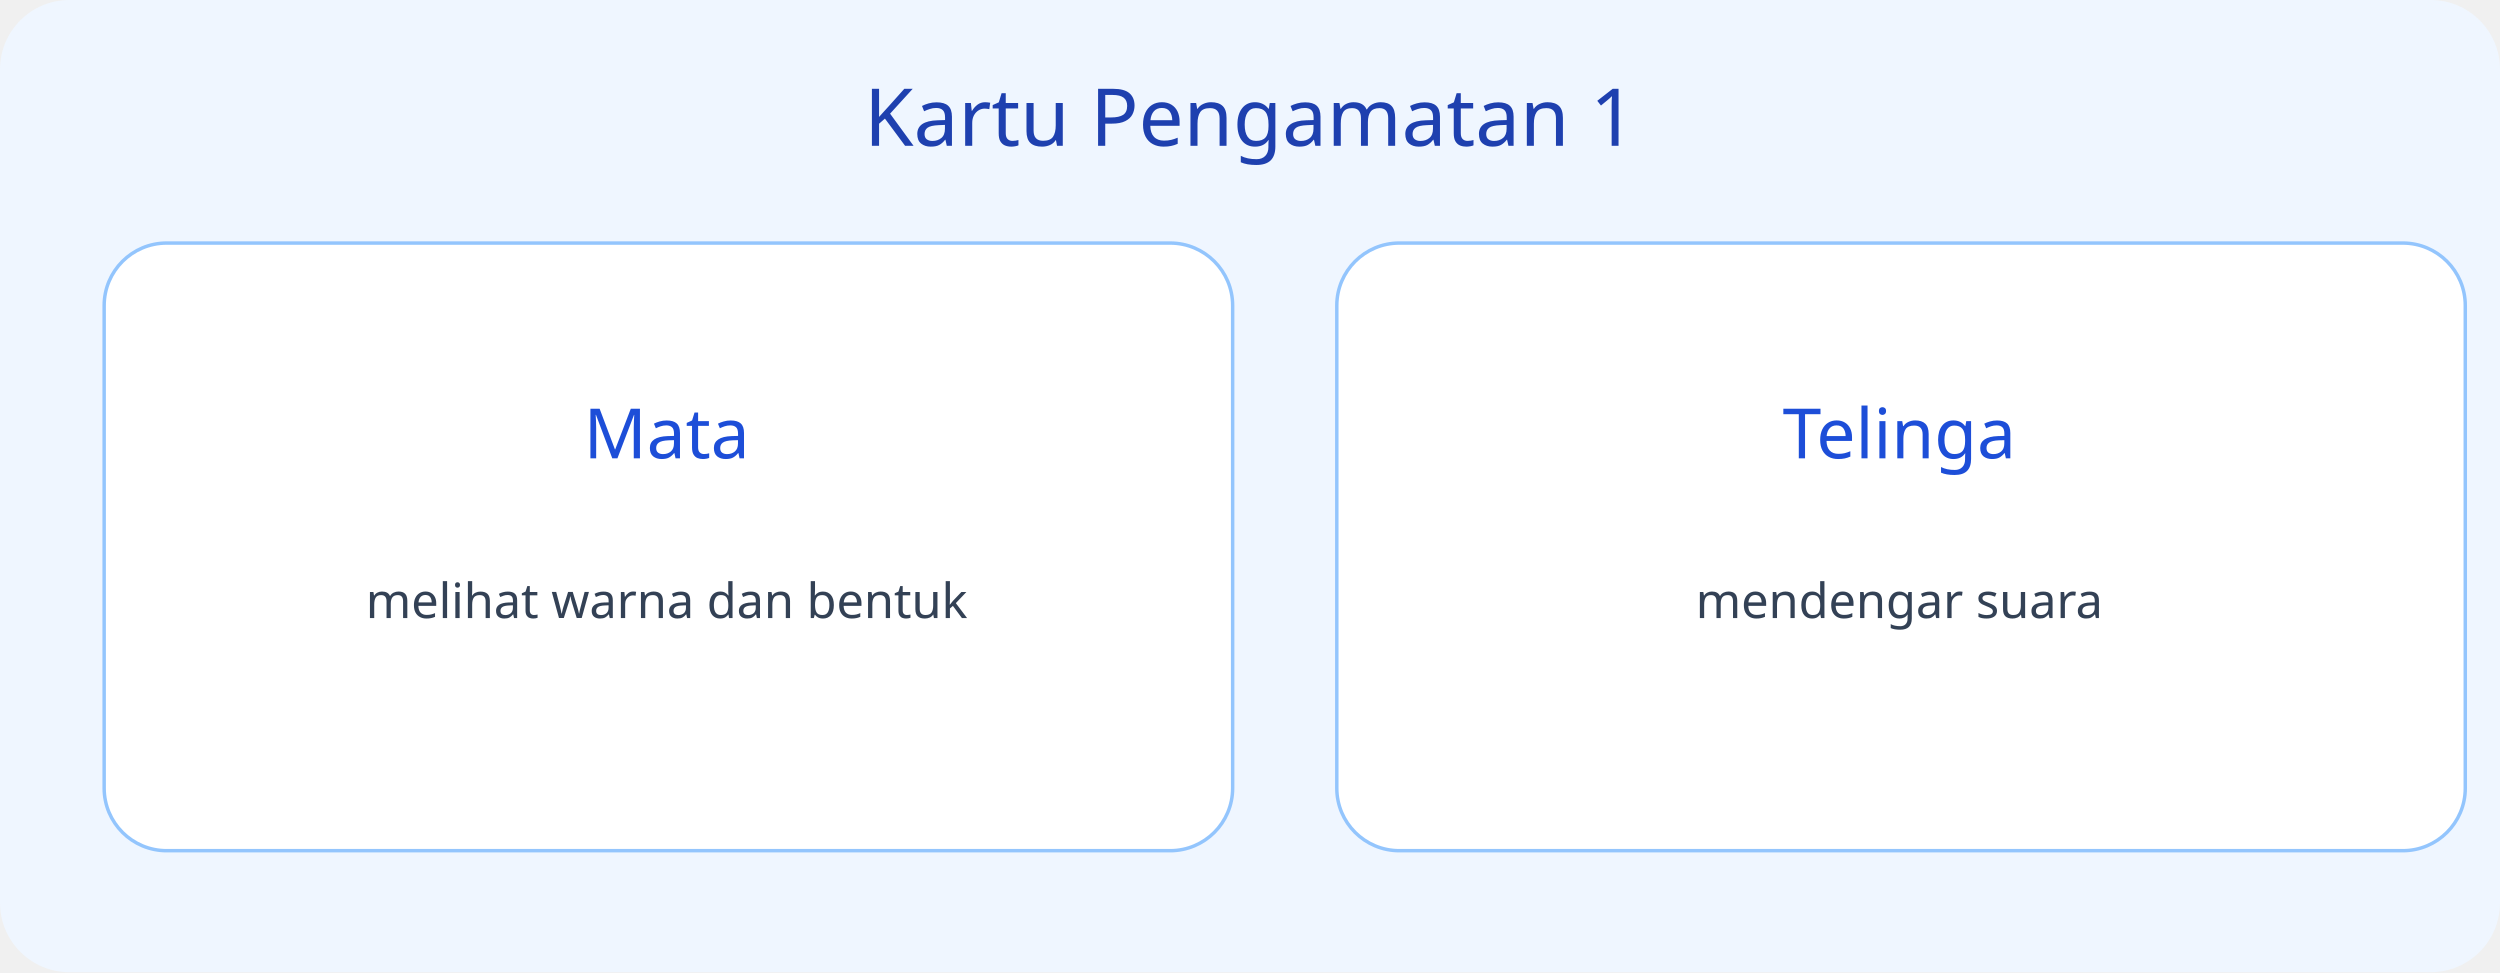
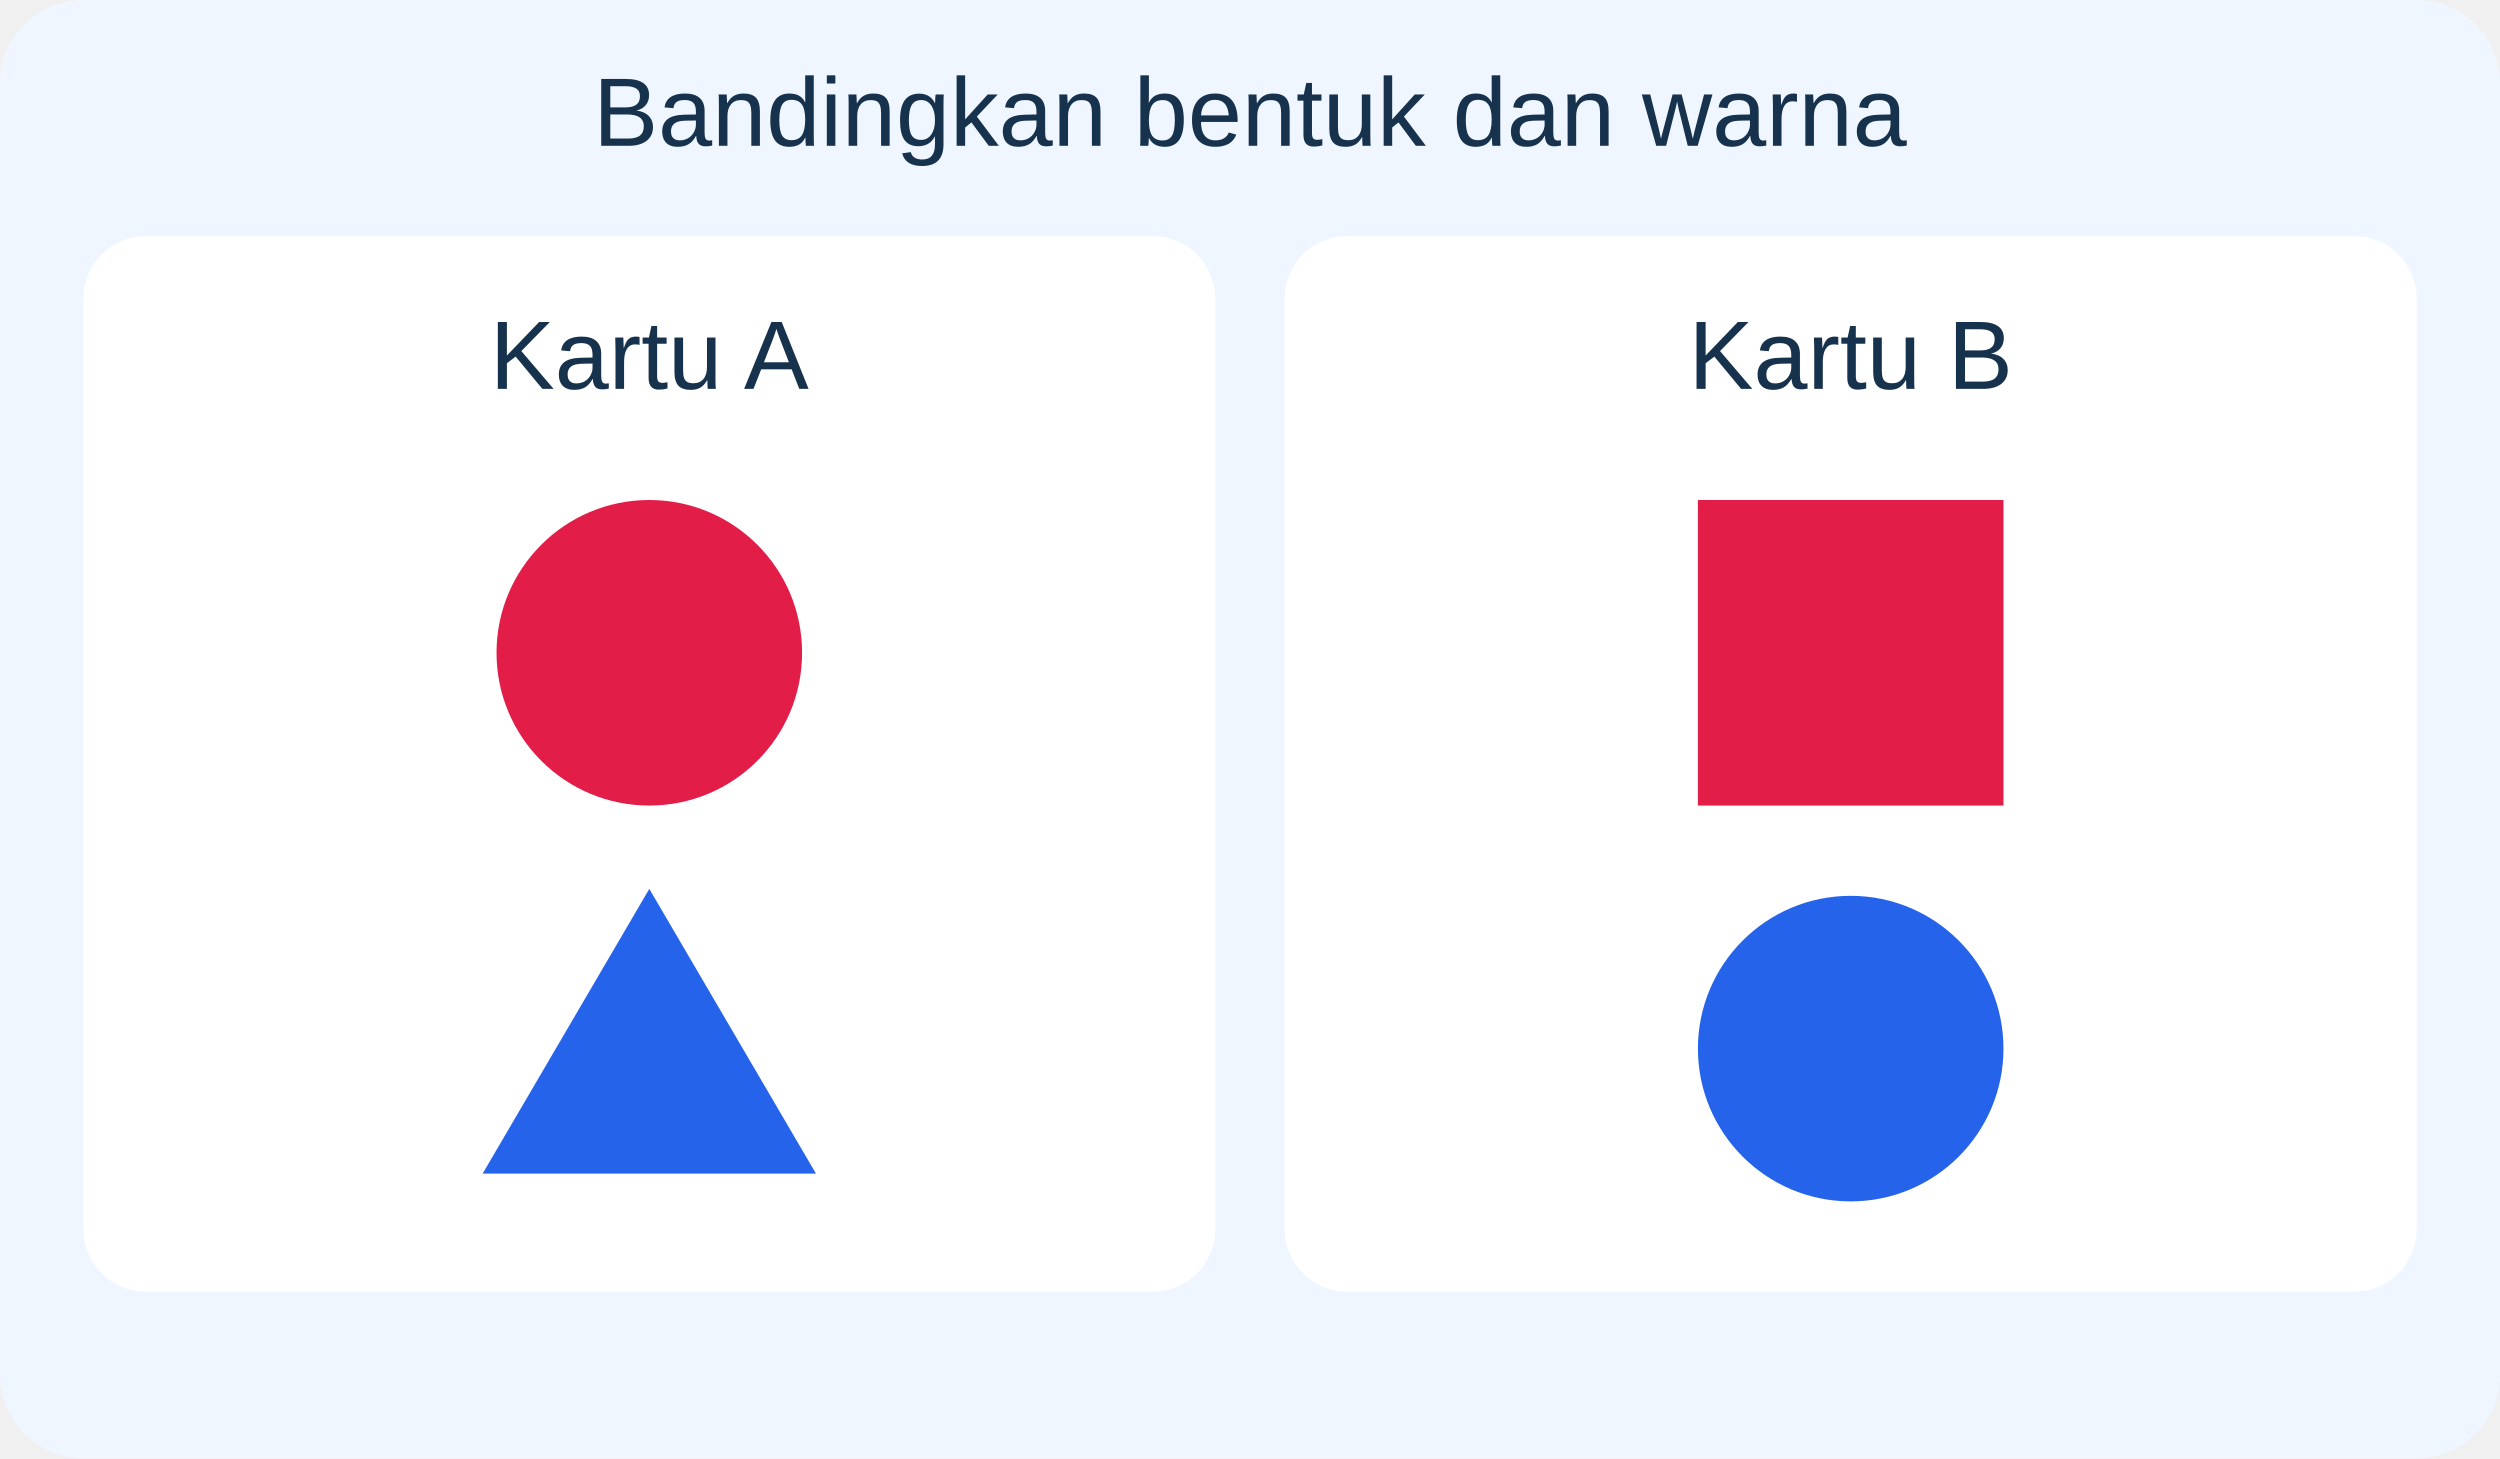
- <svg xmlns="http://www.w3.org/2000/svg" viewBox="0 0 720 280">
-   <rect width="720" height="280" rx="20" fill="#eff6ff" />
-   <text x="360" y="42" font-size="23" text-anchor="middle" font-family="sans-serif" fill="#1e40af">Kartu Pengamatan 1</text>
-   <rect x="30" y="70" width="325" height="175" rx="18" fill="white" stroke="#93c5fd" />
-   <text x="192" y="132" font-size="20" text-anchor="middle" font-family="sans-serif" fill="#1d4ed8">Mata</text>
-   <text x="192" y="178" font-size="14" text-anchor="middle" font-family="sans-serif" fill="#334155">melihat warna dan bentuk</text>
-   <rect x="385" y="70" width="325" height="175" rx="18" fill="white" stroke="#93c5fd" />
-   <text x="547" y="132" font-size="20" text-anchor="middle" font-family="sans-serif" fill="#1d4ed8">Telinga</text>
-   <text x="547" y="178" font-size="14" text-anchor="middle" font-family="sans-serif" fill="#334155">mendengar suara</text>
+ <svg xmlns="http://www.w3.org/2000/svg" viewBox="0 0 720 420" role="img" aria-labelledby="t d">
+   <rect width="720" height="420" rx="24" fill="#eff6ff" />
+   <g font-family="Arial" fill="#17324d" text-anchor="middle">
+     <text x="360" y="42" font-size="28">Bandingkan bentuk dan warna</text>
+     <rect x="24" y="68" width="326" height="304" rx="18" fill="white" />
+     <rect x="370" y="68" width="326" height="304" rx="18" fill="white" />
+     <text x="187" y="112" font-size="28">Kartu A</text>
+     <text x="533" y="112" font-size="28">Kartu B</text>
+     <circle cx="187" cy="188" r="44" fill="#e11d48" />
+     <polygon points="187,256 139,338 235,338" fill="#2563eb" />
+     <rect x="489" y="144" width="88" height="88" fill="#e11d48" />
+     <circle cx="533" cy="302" r="44" fill="#2563eb" />
+   </g>
</svg>
